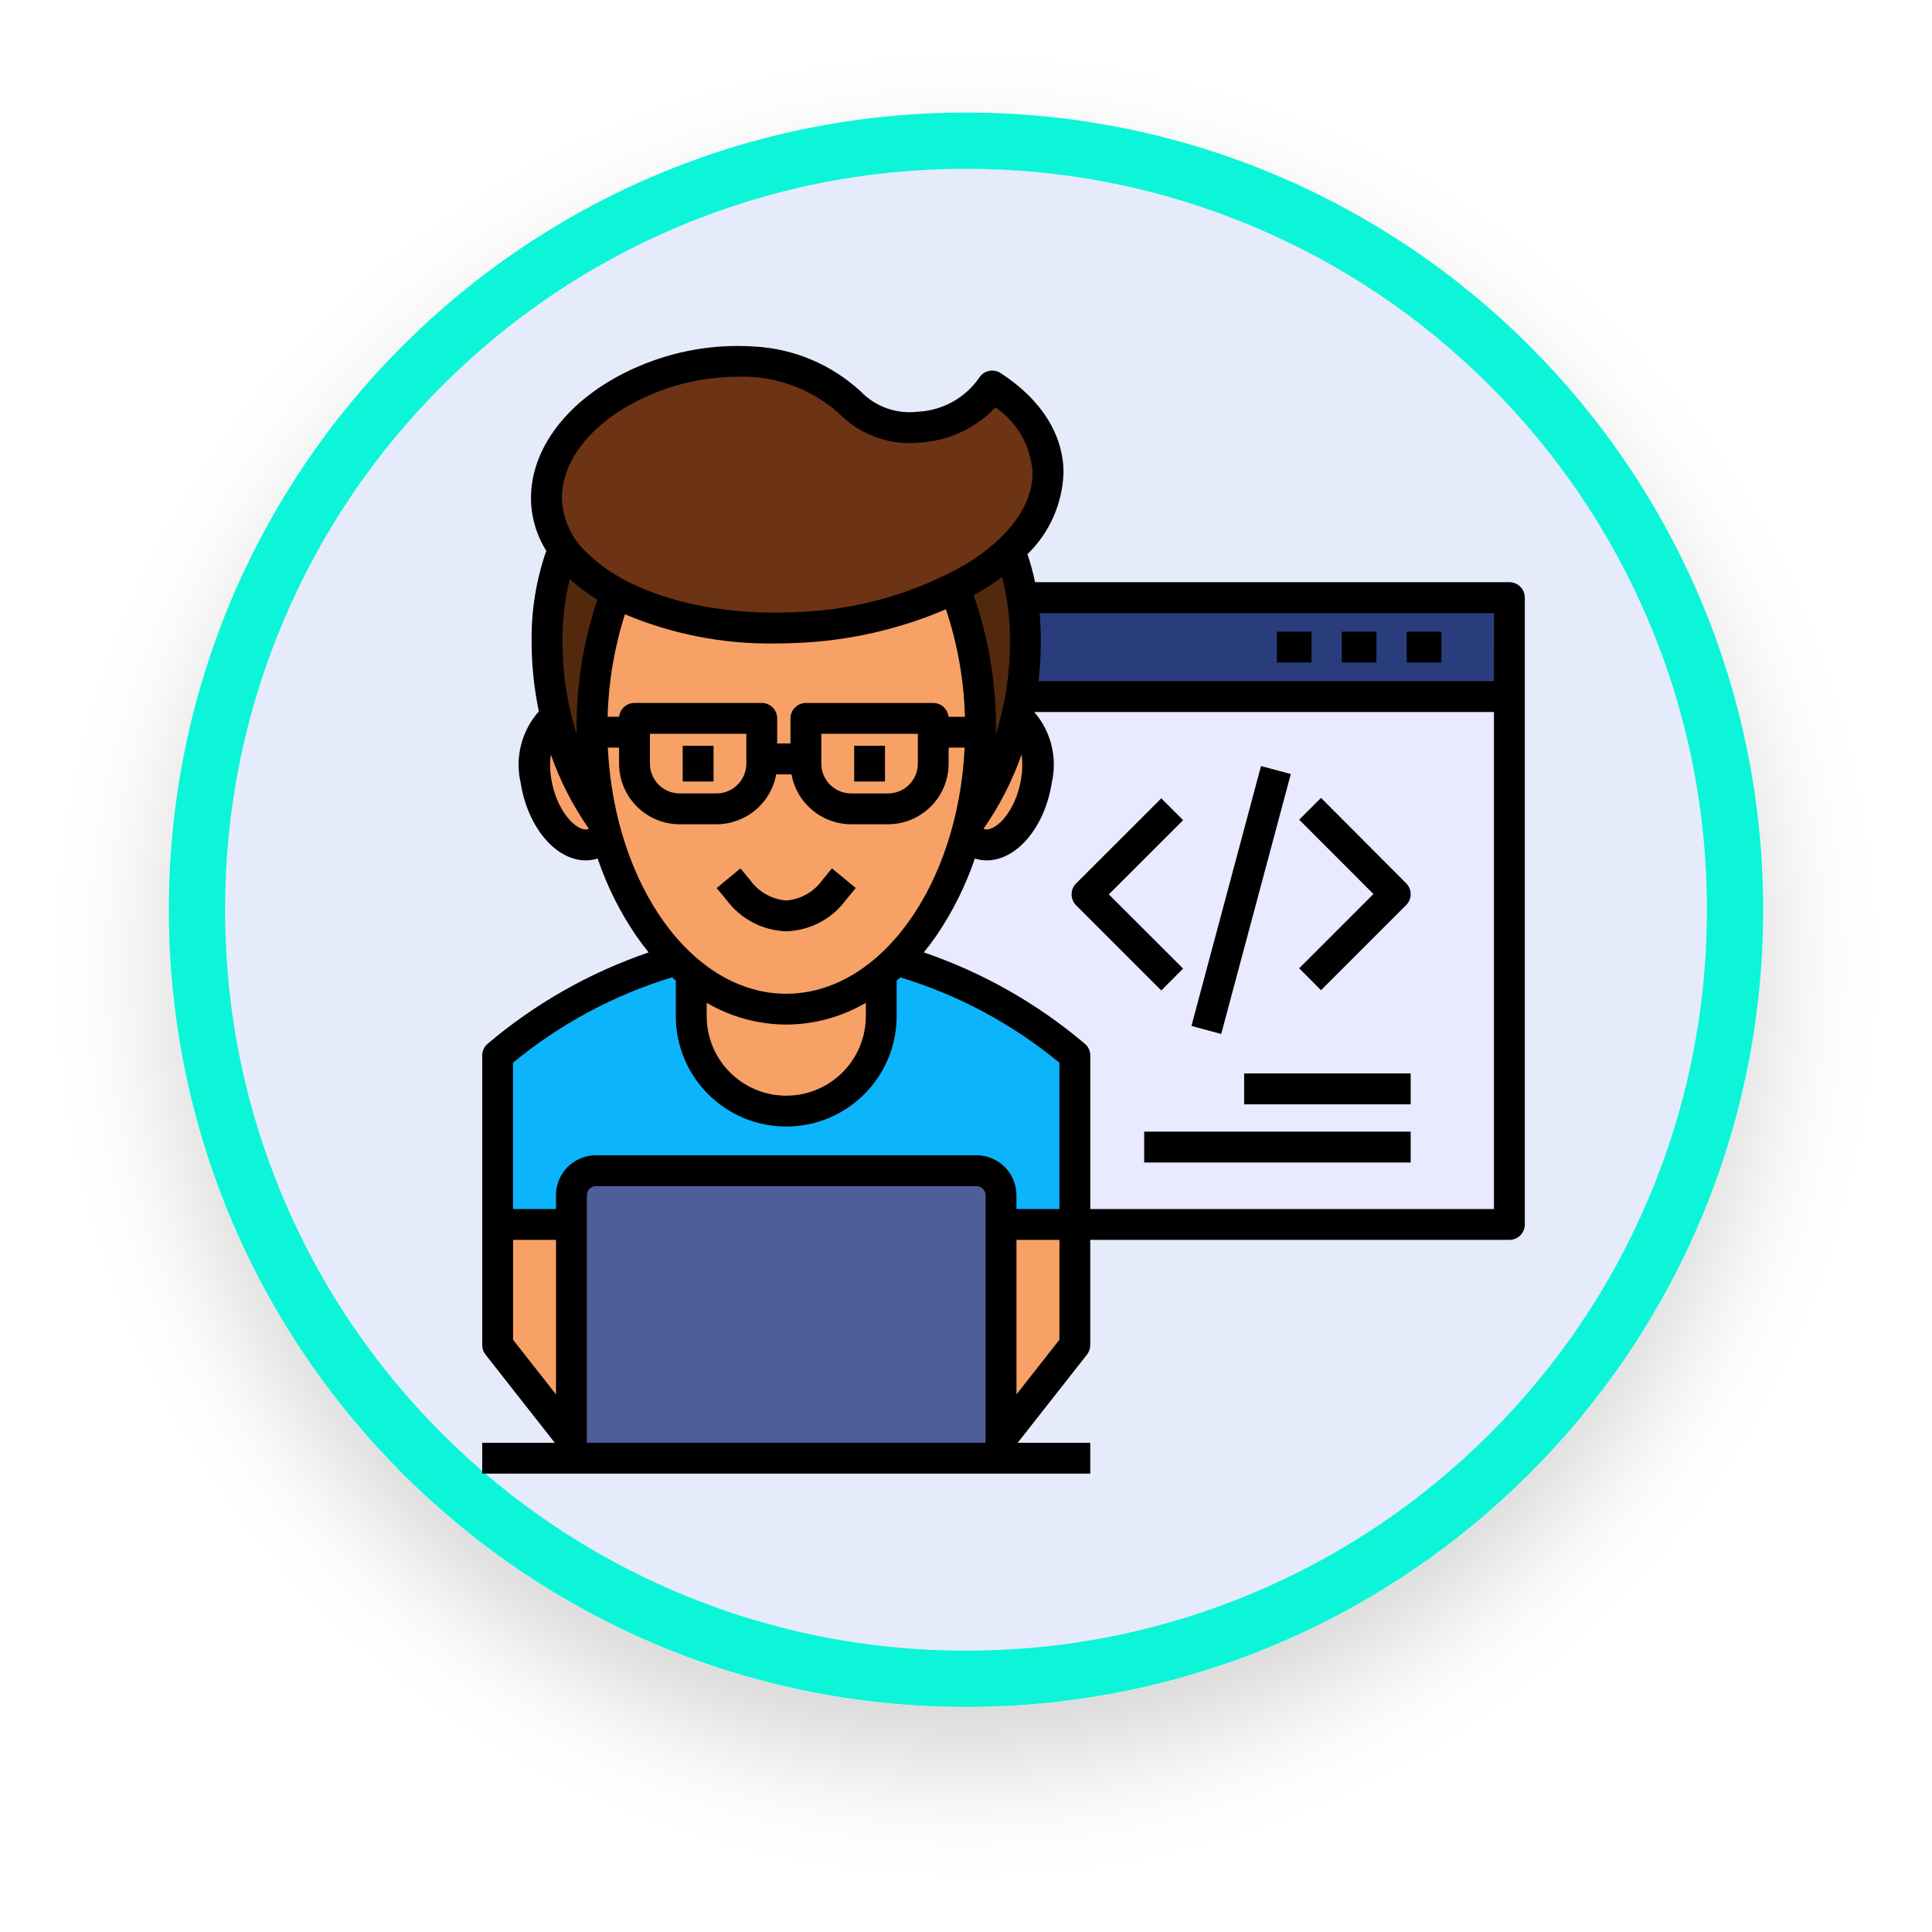
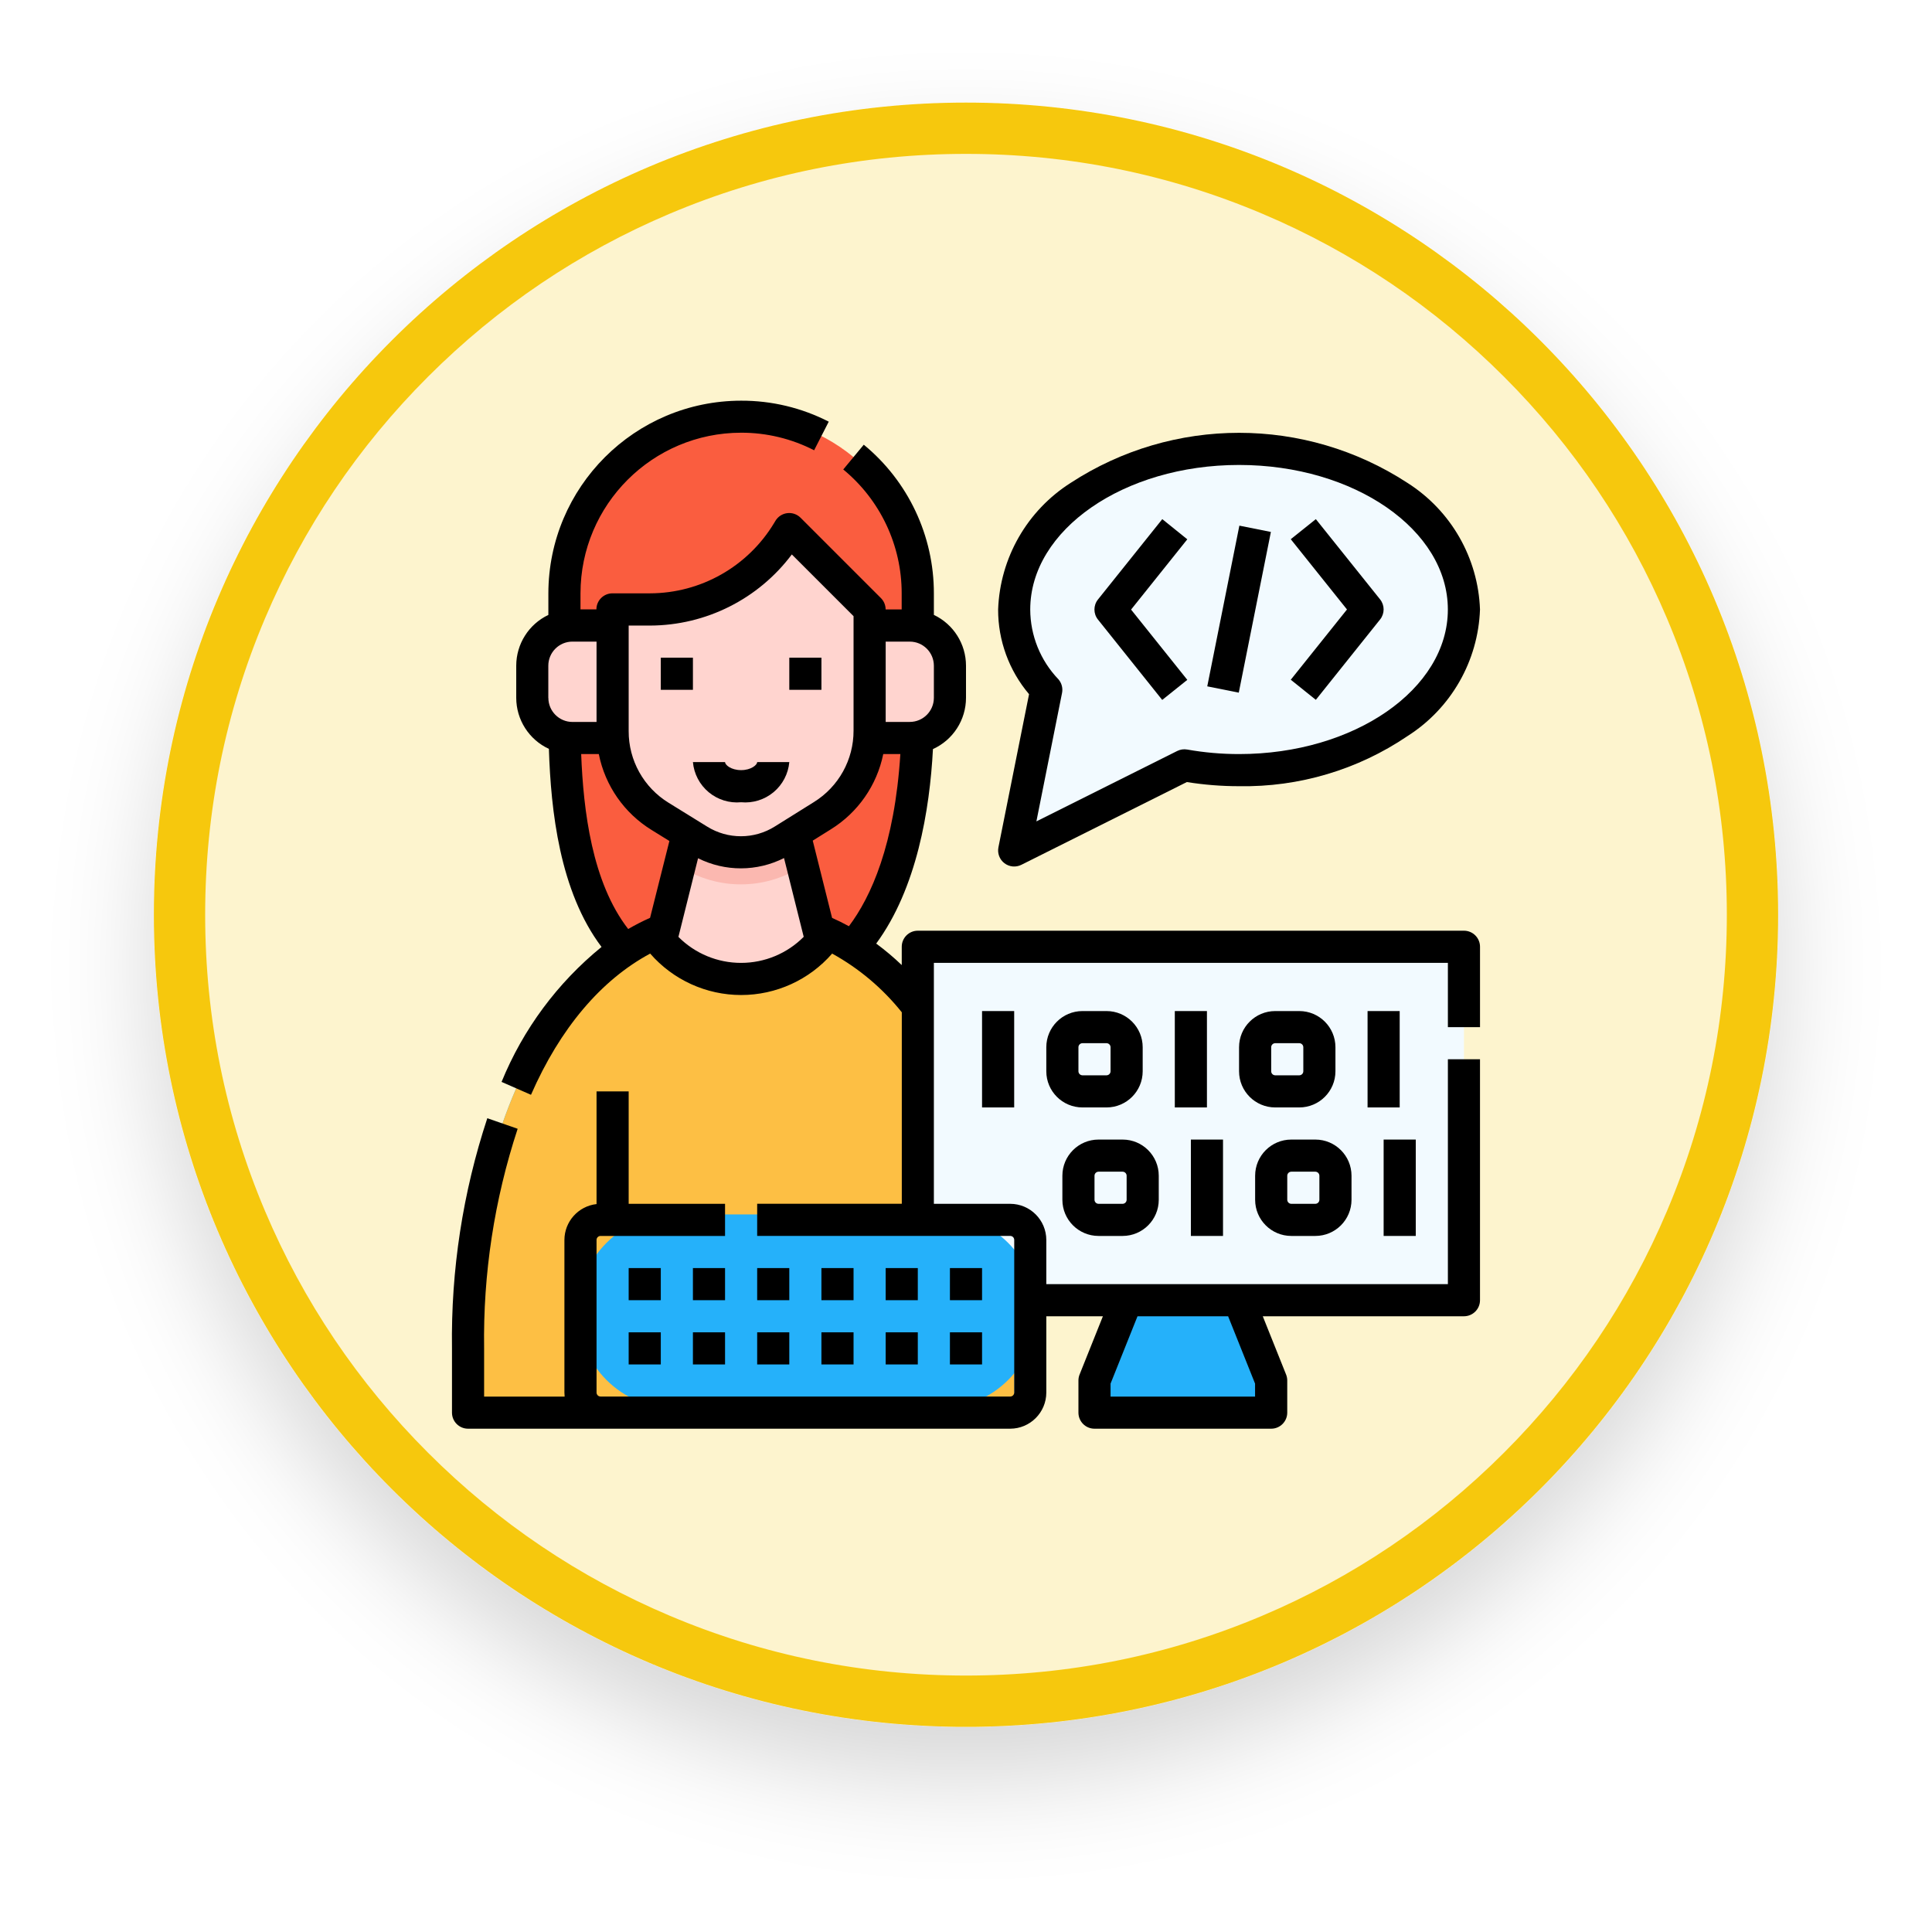
- <svg xmlns="http://www.w3.org/2000/svg" width="103" height="103" viewBox="0 0 103 103">
+ <svg xmlns="http://www.w3.org/2000/svg" width="113" height="113" viewBox="0 0 113 113">
  <defs>
-     <filter id="Path_978624" x="0" y="0" width="103" height="103" filterUnits="userSpaceOnUse">
+     <filter id="Path_982547" x="0" y="0" width="113" height="113" filterUnits="userSpaceOnUse">
      <feOffset dy="3" input="SourceAlpha" />
      <feGaussianBlur stdDeviation="3" result="blur" />
      <feFlood flood-opacity="0.161" />
      <feComposite operator="in" in2="blur" />
      <feComposite in="SourceGraphic" />
    </filter>
  </defs>
-   <g id="Group_1181708" data-name="Group 1181708" transform="translate(-185 -13704)">
-     <g id="Group_1181500" data-name="Group 1181500" transform="translate(14 10838)">
-       <g id="Group_1176881" data-name="Group 1176881">
-         <g id="Group_1175148" data-name="Group 1175148" transform="translate(0 1580)">
-           <g id="Group_1173798" data-name="Group 1173798" transform="translate(-3 -3520)">
-             <g id="Group_1171925" data-name="Group 1171925" transform="translate(-22 -2246)">
-               <g id="Group_1164524" data-name="Group 1164524" transform="translate(205 7058)">
-                 <g id="Group_1144123" data-name="Group 1144123">
-                   <g transform="matrix(1, 0, 0, 1, -9, -6)" filter="url(#Path_978624)">
-                     <g id="Path_978624-2" data-name="Path 978624" transform="translate(9 6)" fill="#e5ebfb">
-                       <path d="M 42.5 83.5 C 36.964 83.5 31.595 82.416 26.541 80.279 C 21.659 78.214 17.274 75.257 13.509 71.491 C 9.743 67.726 6.786 63.341 4.721 58.459 C 2.584 53.405 1.5 48.036 1.5 42.5 C 1.5 36.964 2.584 31.595 4.721 26.541 C 6.786 21.659 9.743 17.274 13.509 13.509 C 17.274 9.743 21.659 6.786 26.541 4.721 C 31.595 2.584 36.964 1.5 42.5 1.5 C 48.036 1.5 53.405 2.584 58.459 4.721 C 63.341 6.786 67.726 9.743 71.491 13.509 C 75.257 17.274 78.214 21.659 80.279 26.541 C 82.416 31.595 83.5 36.964 83.5 42.5 C 83.5 48.036 82.416 53.405 80.279 58.459 C 78.214 63.341 75.257 67.726 71.491 71.491 C 67.726 75.257 63.341 78.214 58.459 80.279 C 53.405 82.416 48.036 83.5 42.5 83.5 Z" stroke="none" />
-                       <path d="M 42.5 3 C 37.166 3 31.994 4.044 27.126 6.103 C 22.422 8.092 18.198 10.941 14.569 14.569 C 10.941 18.198 8.092 22.422 6.103 27.126 C 4.044 31.994 3 37.166 3 42.5 C 3 47.834 4.044 53.006 6.103 57.874 C 8.092 62.578 10.941 66.802 14.569 70.431 C 18.198 74.059 22.422 76.908 27.126 78.897 C 31.994 80.956 37.166 82 42.5 82 C 47.834 82 53.006 80.956 57.874 78.897 C 62.578 76.908 66.802 74.059 70.431 70.431 C 74.059 66.802 76.908 62.578 78.897 57.874 C 80.956 53.006 82 47.834 82 42.5 C 82 37.166 80.956 31.994 78.897 27.126 C 76.908 22.422 74.059 18.198 70.431 14.569 C 66.802 10.941 62.578 8.092 57.874 6.103 C 53.006 4.044 47.834 3 42.5 3 M 42.5 0 C 65.972 0 85 19.028 85 42.5 C 85 65.972 65.972 85 42.5 85 C 19.028 85 0 65.972 0 42.5 C 0 19.028 19.028 0 42.5 0 Z" stroke="none" fill="#11f5d8" />
+   <g id="Group_1210318" data-name="Group 1210318" transform="translate(-1131.5 -9492.849)">
+     <g id="Group_1210236" data-name="Group 1210236">
+       <g id="Group_1209803" data-name="Group 1209803" transform="translate(318.5 5659.869)">
+         <g id="Group_1209739" data-name="Group 1209739" transform="translate(822 3838.98)">
+           <g id="Group_1209277" data-name="Group 1209277" transform="translate(0 0)">
+             <g id="Group_1208028" data-name="Group 1208028">
+               <g id="Group_1177675" data-name="Group 1177675">
+                 <g id="Group_1176928" data-name="Group 1176928">
+                   <g id="Group_1172322" data-name="Group 1172322">
+                     <g id="Group_1164700" data-name="Group 1164700">
+                       <g id="Group_1160931" data-name="Group 1160931">
+                         <g id="Group_1160749" data-name="Group 1160749">
+                           <g id="Group_1158891" data-name="Group 1158891">
+                             <g id="Group_1157406" data-name="Group 1157406">
+                               <g id="Group_1155793" data-name="Group 1155793">
+                                 <g id="Group_1154704" data-name="Group 1154704">
+                                   <g id="Group_1150790" data-name="Group 1150790">
+                                     <g id="Group_1154214" data-name="Group 1154214">
+                                       <g id="Group_1152583" data-name="Group 1152583">
+                                         <g id="Group_1146973" data-name="Group 1146973">
+                                           <g id="Group_1146954" data-name="Group 1146954">
+                                             <g transform="matrix(1, 0, 0, 1, -9, -6)" filter="url(#Path_982547)">
+                                               <g id="Path_982547-2" data-name="Path 982547" transform="translate(9 6)" fill="#fdf4ce">
+                                                 <path d="M 47.5 93.5 C 41.289 93.5 35.265 92.284 29.595 89.886 C 24.118 87.569 19.198 84.252 14.973 80.027 C 10.748 75.802 7.431 70.882 5.114 65.405 C 2.716 59.735 1.5 53.711 1.5 47.5 C 1.5 41.289 2.716 35.265 5.114 29.595 C 7.431 24.118 10.748 19.198 14.973 14.973 C 19.198 10.748 24.118 7.431 29.595 5.114 C 35.265 2.716 41.289 1.5 47.5 1.5 C 53.711 1.5 59.735 2.716 65.405 5.114 C 70.882 7.431 75.802 10.748 80.027 14.973 C 84.252 19.198 87.569 24.118 89.886 29.595 C 92.284 35.265 93.5 41.289 93.5 47.5 C 93.5 53.711 92.284 59.735 89.886 65.405 C 87.569 70.882 84.252 75.802 80.027 80.027 C 75.802 84.252 70.882 87.569 65.405 89.886 C 59.735 92.284 53.711 93.5 47.5 93.5 Z" stroke="none" />
+                                                 <path d="M 47.5 3 C 41.491 3 35.664 4.176 30.18 6.496 C 24.881 8.737 20.122 11.946 16.034 16.034 C 11.946 20.121 8.737 24.881 6.496 30.179 C 4.176 35.664 3 41.491 3 47.5 C 3 53.509 4.176 59.336 6.496 64.82 C 8.737 70.119 11.946 74.878 16.034 78.966 C 20.122 83.054 24.881 86.263 30.18 88.504 C 35.664 90.824 41.491 92 47.5 92 C 53.509 92 59.336 90.824 64.821 88.504 C 70.119 86.263 74.878 83.054 78.966 78.966 C 83.054 74.878 86.263 70.119 88.504 64.82 C 90.824 59.336 92 53.509 92 47.5 C 92 41.491 90.824 35.664 88.504 30.179 C 86.263 24.881 83.054 20.121 78.966 16.034 C 74.878 11.946 70.119 8.737 64.821 6.496 C 59.336 4.176 53.509 3 47.5 3 M 47.5 0 C 73.734 0 95 21.266 95 47.5 C 95 73.733 73.734 95 47.5 95 C 21.266 95 7.62939453125e-06 73.733 7.62939453125e-06 47.5 C 7.62939453125e-06 21.266 21.266 0 47.5 0 Z" stroke="none" fill="#f6c810" />
+                                               </g>
+                                             </g>
+                                           </g>
+                                         </g>
+                                       </g>
+                                     </g>
+                                   </g>
+                                 </g>
+                               </g>
+                             </g>
+                           </g>
+                         </g>
+                       </g>
                    </g>
                  </g>
                </g>
              </g>
            </g>
          </g>
        </g>
-         <g id="programmer_10061736" transform="translate(177.381 2884.438)">
-           <path id="Path_1043720" data-name="Path 1043720" d="M31.332,409.537V403.9h2.76v9.152Z" transform="translate(-10.595 -356.467)" fill="#f7a166" />
-           <path id="Path_1043721" data-name="Path 1043721" d="M259.868,403.9h2.76v5.641l-2.76,3.512Z" transform="translate(-212.295 -356.467)" fill="#f7a166" />
-           <path id="Path_1043722" data-name="Path 1043722" d="M64.838,393.64V380.207a.727.727,0,0,1,.717-.717H85.848a.718.718,0,0,1,.717.717V393.64H64.838Z" transform="translate(-40.167 -334.926)" fill="#4f5d99" />
-           <g id="Group_1181674" data-name="Group 1181674" transform="translate(22.714 13.726)">
-             <path id="Path_1043723" data-name="Path 1043723" d="M84.034,194c-2.5,0-4.879-1.389-6.7-3.912a17.731,17.731,0,0,1-3.046-9.433l-.012-.246h1.079v1.09a3,3,0,0,0,3,3h1.961a3,3,0,0,0,2.952-2.466l.035-.193h1.206l.035.193a3,3,0,0,0,2.953,2.466h1.961a3,3,0,0,0,3-3V180.4h1.335l-.012.246a17.729,17.729,0,0,1-3.047,9.433C88.914,192.607,86.535,194,84.034,194Zm-3-5.386a3.633,3.633,0,0,0,6.006,0l.373-.454-.907-.747-.373.454a2.474,2.474,0,0,1-4.193,0l-.374-.453-.905.749Z" transform="translate(-71.213 -172.946)" fill="#f7a166" />
-             <path id="Path_1043724" data-name="Path 1043724" d="M95.292,177.789a1.825,1.825,0,0,1-1.823-1.823V174.14h5.609v1.826a1.826,1.826,0,0,1-1.826,1.823Zm1.569-1.105v-1.438H95.686v1.438Z" transform="translate(-88.15 -167.417)" fill="#f7a166" />
-             <path id="Path_1043725" data-name="Path 1043725" d="M123.713,300.394a4.482,4.482,0,0,1-4.476-4.479V294.8l.352.2a8.092,8.092,0,0,0,8.251,0l.352-.2v1.116A4.484,4.484,0,0,1,123.713,300.394Z" transform="translate(-110.892 -273.907)" fill="#f7a166" />
-             <path id="Path_1043726" data-name="Path 1043726" d="M83.241,124.6v-1.576a.588.588,0,0,0-.587-.587H75.87a.586.586,0,0,0-.584.525l-.022.21h-1.07l.007-.242a19.816,19.816,0,0,1,.936-5.53l.081-.249.239.107a19.809,19.809,0,0,0,7.911,1.536c.4,0,.808-.01,1.211-.031a22.232,22.232,0,0,0,7.8-1.772l.234-.1.083.242a19.721,19.721,0,0,1,1.026,5.8l.007.242H92.4l-.022-.21a.585.585,0,0,0-.584-.525H85.007a.588.588,0,0,0-.587.587V124.6H83.241Z" transform="translate(-71.138 -116.885)" fill="#f7a166" />
-             <path id="Path_1043727" data-name="Path 1043727" d="M173.108,177.789a1.826,1.826,0,0,1-1.826-1.823V174.14h5.613v1.826a1.826,1.826,0,0,1-1.826,1.823Zm1.569-1.105v-1.438H173.5v1.438Z" transform="translate(-156.825 -167.417)" fill="#f7a166" />
-             <path id="Path_1043728" data-name="Path 1043728" d="M50.31,189.163c-.766,0-1.809-1.2-2.079-2.934a4.514,4.514,0,0,1-.019-1.333l.454-.045a16.206,16.206,0,0,0,1.987,3.884l.024.035.07.272-.194.076A.651.651,0,0,1,50.31,189.163Z" transform="translate(-48.171 -176.87)" fill="#f7a166" />
+       </g>
+       <g id="coder_4941482" transform="translate(1157.936 9516.284)">
+         <path id="Path_1049901" data-name="Path 1049901" d="M76.669,18.334a10.334,10.334,0,1,0-20.669,0v7.046c0,7,.939,16.441,10.334,16.441,8.455,0,10.334-9.436,10.334-16.441Z" transform="translate(-49.424 -7.061)" fill="#fa5d3f" />
+         <path id="Path_1049902" data-name="Path 1049902" d="M23.971,256C14.576,256,8,266.319,8,281.366v3.758H39.943v-3.758C39.943,266.319,33.366,256,23.971,256Z" transform="translate(-7.061 -225.937)" fill="#25b1fa" />
+         <path id="Path_1049903" data-name="Path 1049903" d="M23.971,256C14.576,256,8,266.319,8,281.366v3.758H39.943v-3.758C39.943,266.319,33.366,256,23.971,256Z" transform="translate(-7.061 -225.937)" fill="#fdbf44" />
+         <g id="Group_1210234" data-name="Group 1210234" transform="translate(4.697 7.516)">
+           <g id="Group_1210233" data-name="Group 1210233" transform="translate(0 5.637)">
+             <path id="Path_1049904" data-name="Path 1049904" d="M208,112h2.349a2.349,2.349,0,0,1,2.349,2.349v1.879a2.349,2.349,0,0,1-2.349,2.349H208Z" transform="translate(-188.271 -112)" fill="#ffd4cf" />
+             <path id="Path_1049905" data-name="Path 1049905" d="M0,0H2.349A2.349,2.349,0,0,1,4.7,2.349V4.228A2.349,2.349,0,0,1,2.349,6.576H0Z" transform="translate(4.697 6.576) rotate(180)" fill="#ffd4cf" />
+             <path id="Path_1049906" data-name="Path 1049906" d="M104,212.781a6.115,6.115,0,0,0,9.395,0l-1.879-7.516h-5.637Z" transform="translate(-96.484 -194.312)" fill="#ffd4cf" />
          </g>
-           <path id="Path_1043729" data-name="Path 1043729" d="M65.08,25.082c-4.224,0-7.977-1.169-10.037-3.127A4.4,4.4,0,0,1,53.5,18.741c0-2.252,1.873-4.449,4.888-5.734a12.244,12.244,0,0,1,4.691-.97,7.912,7.912,0,0,1,5.588,2.019l.007.006.006.007a4.914,4.914,0,0,0,3.682,1.492c.145,0,.292-.005.437-.016a5.782,5.782,0,0,0,3.873-1.8l.147-.162.172.135a4.72,4.72,0,0,1,2.074,3.67c0,1.812-1.291,3.607-3.637,5.054a19.651,19.651,0,0,1-9.175,2.608c-.39.02-.785.03-1.173.03Z" transform="translate(-30.159 -10.623)" fill="#6c3315" />
-           <path id="Path_1043730" data-name="Path 1043730" d="M58.169,297.31v-.974a1.894,1.894,0,0,0-1.892-1.892H35.984a1.894,1.894,0,0,0-1.892,1.892v.974h-2.76v-8.147l.087-.07a24.8,24.8,0,0,1,8.56-4.6l.127-.038.1.09c.065.059.13.117.195.174l.08.07v2a5.652,5.652,0,1,0,11.3,0v-2l.08-.07c.064-.056.129-.113.192-.172l.1-.09.128.038a24.79,24.79,0,0,1,8.559,4.594l.087.071v8.147h-2.76Z" transform="translate(-10.595 -251.055)" fill="#0cb4fb" />
-           <path id="Path_1043731" data-name="Path 1043731" d="M54.547,110.93a16.661,16.661,0,0,1-.765-5.01,13.678,13.678,0,0,1,.4-3.4l.1-.381.289.267A9.388,9.388,0,0,0,56,103.484l.159.1-.06.177A21.291,21.291,0,0,0,55,110.55c0,.061,0,.122,0,.184l0,.122Z" transform="translate(-30.409 -90.149)" fill="#53290e" />
-           <path id="Path_1043732" data-name="Path 1043732" d="M245.053,189.173a.671.671,0,0,1-.238-.044l-.2-.074.067-.265.027-.045a16.2,16.2,0,0,0,1.986-3.883l.454.044a4.451,4.451,0,0,1-.021,1.331C246.862,187.968,245.82,189.173,245.053,189.173Z" transform="translate(-198.836 -163.155)" fill="#f7a166" />
-           <path id="Path_1043733" data-name="Path 1043733" d="M225.472,191.164V182.74a.586.586,0,0,0-.212-.452,26.345,26.345,0,0,0-8.5-4.82l-.322-.108.215-.264c.229-.281.449-.574.655-.872a16.67,16.67,0,0,0,2.025-4.061l.075-.216.218.069a1.845,1.845,0,0,0,.556.086c1.5,0,2.889-1.689,3.24-3.929a4.113,4.113,0,0,0-.861-3.578l-.43-.406h25.335v26.973H225.472Zm17.083-2.953v-1.175H228.818v1.175Zm0-3.1v-1.175h-8.408v1.175Zm-10.032-3.8,3.59-13.4-1.135-.3-3.59,13.4Zm-7.4-7.566a.591.591,0,0,0-.172.415.584.584,0,0,0,.172.416l4.377,4.373.83-.831-3.961-3.958,3.961-3.958-.83-.831Zm12.891,5.187,4.373-4.373a.588.588,0,0,0,0-.83l-4.373-4.377-.831.83,3.958,3.961L237.18,178.1Z" transform="translate(-173.965 -144.91)" fill="#e9e9ff" />
-           <path id="Path_1043734" data-name="Path 1043734" d="M241.253,110.292c0-.041,0-.082,0-.124,0-.061,0-.121,0-.182a21.2,21.2,0,0,0-1.173-7.02l-.066-.186.171-.1c.169-.1.323-.187.472-.278.354-.218.7-.451,1.014-.691l.277-.209.091.335a13.528,13.528,0,0,1,.433,3.516,16.657,16.657,0,0,1-.765,5.01Z" transform="translate(-194.777 -89.585)" fill="#53290e" />
-           <path id="Path_1043735" data-name="Path 1043735" d="M269.669,123.436l.03-.262a18.118,18.118,0,0,0,.12-2.074c0-.507-.022-1.012-.066-1.5l-.023-.256h24.716v4.091H269.669Zm21.5-1.458V120.8H289.8v1.175Zm-3.462,0V120.8h-1.378v1.175Zm-3.462,0V120.8h-1.378v1.175Z" transform="translate(-220.945 -105.33)" fill="#293d7c" />
-           <path id="Path_1043736" data-name="Path 1043736" d="M40.8,23.227H39.157V21.32H40.8Zm21.635-.4-1.588-.426L57.137,36.258l1.588.426ZM31.66,21.32H30.016v1.907H31.66Zm3.875,9.893a4.119,4.119,0,0,0,3.185-1.674l.522-.635-1.27-1.045-.523.635a2.6,2.6,0,0,1-1.915,1.075,2.614,2.614,0,0,1-1.916-1.077l-.524-.634-1.267,1.048.524.634A4.13,4.13,0,0,0,35.535,31.213ZM74.911,13.427V46.841a.822.822,0,0,1-.822.822H51.743v5.609a.822.822,0,0,1-.176.508l-3.692,4.7h3.868v1.644H19.327V58.479h3.868l-3.692-4.7a.822.822,0,0,1-.176-.508V37.831a.823.823,0,0,1,.3-.632A26.568,26.568,0,0,1,28.2,32.337q-.344-.422-.666-.887a16.922,16.922,0,0,1-2.054-4.119,2.084,2.084,0,0,1-.63.1c-1.611,0-3.1-1.774-3.472-4.127a4.278,4.278,0,0,1,.968-3.814,18.237,18.237,0,0,1-.385-3.716,14.1,14.1,0,0,1,.782-4.846,5.344,5.344,0,0,1-.816-2.807c0-2.826,2.2-5.52,5.745-7.031A13.354,13.354,0,0,1,33.809.034a9.085,9.085,0,0,1,5.7,2.4c.016.016.032.032.047.049a3.621,3.621,0,0,0,2.987,1.029,4.221,4.221,0,0,0,3.272-1.8.822.822,0,0,1,1.148-.261c2.163,1.4,3.354,3.287,3.354,5.307a6.348,6.348,0,0,1-1.922,4.35A12.174,12.174,0,0,1,48.8,12.6H74.089a.822.822,0,0,1,.822.822Zm-49.9,12.327L25,25.725a16.459,16.459,0,0,1-2.016-3.94,4.307,4.307,0,0,0,.018,1.263c.265,1.694,1.254,2.735,1.847,2.735A.413.413,0,0,0,25.011,25.755Zm.452-12.22A9.584,9.584,0,0,1,24,12.434a13.4,13.4,0,0,0-.393,3.337,16.484,16.484,0,0,0,.754,4.939c0-.1-.005-.205-.005-.309a21.406,21.406,0,0,1,1.107-6.867Zm10.619.66a19.415,19.415,0,0,0,9.063-2.574c2.273-1.4,3.525-3.126,3.525-4.854a4.534,4.534,0,0,0-1.983-3.485,6.039,6.039,0,0,1-4.03,1.875A5.27,5.27,0,0,1,38.345,3.6a7.726,7.726,0,0,0-5.426-1.955,11.955,11.955,0,0,0-4.6.952c-2.927,1.247-4.745,3.362-4.745,5.518a4.172,4.172,0,0,0,1.471,3.043C27.26,13.266,31.489,14.428,36.082,14.194ZM46.716,20.4c0,.1,0,.206-.005.309a16.484,16.484,0,0,0,.754-4.939,13.266,13.266,0,0,0-.424-3.454q-.483.364-1.032.7-.235.145-.479.283a21.369,21.369,0,0,1,1.186,7.1Zm-.655,5.354a.432.432,0,0,0,.155.028c.593,0,1.582-1.041,1.847-2.737a4.217,4.217,0,0,0,.021-1.26,16.456,16.456,0,0,1-2.016,3.939Zm-20.05-5.98h.617a.822.822,0,0,1,.818-.736H34.23a.822.822,0,0,1,.822.822V21.2h.709V19.862a.822.822,0,0,1,.822-.822h6.787a.822.822,0,0,1,.818.736h.873a19.625,19.625,0,0,0-1.013-5.731,22.474,22.474,0,0,1-7.883,1.792q-.615.031-1.223.031a19.905,19.905,0,0,1-8.007-1.557A19.689,19.689,0,0,0,26.012,19.775Zm11.394.909v1.591A1.591,1.591,0,0,0,39,23.863h1.961a1.591,1.591,0,0,0,1.591-1.588V20.684Zm-9.137,0v1.591a1.59,1.59,0,0,0,1.588,1.588h1.961a1.591,1.591,0,0,0,1.591-1.588V20.684Zm7.267,13.858c5.028,0,9.159-5.8,9.512-13.122h-.854v.855a3.238,3.238,0,0,1-3.236,3.232H39a3.239,3.239,0,0,1-3.184-2.66H35a3.239,3.239,0,0,1-3.184,2.66H29.856a3.236,3.236,0,0,1-3.232-3.232V21.42h-.6C26.379,28.743,30.509,34.542,35.535,34.542Zm0,1.644a8.449,8.449,0,0,1-4.241-1.161v.709a4.242,4.242,0,1,0,8.485,0v-.71a8.456,8.456,0,0,1-4.244,1.162ZM23.262,47.664h-2.29v5.325l2.29,2.914Zm22.9-2.383a.483.483,0,0,0-.483-.483H25.389a.489.489,0,0,0-.483.483v13.2H46.164V45.28ZM50.1,47.664h-2.29V55.9l2.29-2.914Zm0-9.444a24.534,24.534,0,0,0-8.478-4.552c-.065.06-.131.118-.2.175v1.89a5.887,5.887,0,1,1-11.774,0v-1.89q-.1-.087-.2-.177a24.542,24.542,0,0,0-8.479,4.553v7.8h2.29V45.28a2.13,2.13,0,0,1,2.127-2.127H45.681a2.13,2.13,0,0,1,2.127,2.127v.739H50.1Zm23.168-18.7H48.758a4.3,4.3,0,0,1,.931,3.785c-.368,2.353-1.861,4.127-3.472,4.127a2.076,2.076,0,0,1-.627-.1,16.921,16.921,0,0,1-2.054,4.118q-.322.465-.666.887A26.55,26.55,0,0,1,51.446,37.2a.822.822,0,0,1,.3.632v8.189H73.266v-26.5Zm0-5.266H49.042q.067.739.067,1.521a18.286,18.286,0,0,1-.122,2.1H73.266ZM55.531,34.366,56.694,33.2l-3.961-3.957,3.961-3.957-1.162-1.163-4.543,4.539a.822.822,0,0,0,0,1.163ZM63.54,15.238H61.692v1.644H63.54Zm3.462,0H65.154v1.644H67Zm3.462,0H68.616v1.644h1.848Zm-10.516,25.2h8.878V38.789H59.948Zm-5.329,3.1H68.826V41.892H54.619Zm9.427-9.186,4.539-4.539a.822.822,0,0,0,0-1.163L64.046,24.1l-1.163,1.162,3.958,3.962-3.958,3.958Z" transform="translate(0 0)" />
+           <path id="Path_1049907" data-name="Path 1049907" d="M120.548,208.373l-.777-3.108h-5.637l-.781,3.123.127.078a6.576,6.576,0,0,0,6.946-.017Z" transform="translate(-104.739 -188.675)" fill="#fbb8b0" />
+           <path id="Path_1049908" data-name="Path 1049908" d="M95.032,68.7l-4.7-4.7-.082.136A9.4,9.4,0,0,1,82.2,68.7H80v7.11A5.872,5.872,0,0,0,82.783,80.8l2.249,1.392a4.7,4.7,0,0,0,4.961-.012l2.279-1.425a5.872,5.872,0,0,0,2.76-4.979Z" transform="translate(-75.303 -64)" fill="#ffd4cf" />
        </g>
+         <g id="Group_1210235" data-name="Group 1210235" transform="translate(27.245 31.942)">
+           <path id="Path_1049909" data-name="Path 1049909" d="M232,272h31.943v20.669H232Z" transform="translate(-232 -272)" fill="#f2faff" />
+           <path id="Path_1049910" data-name="Path 1049910" d="M330.334,454.576H320V452.7l1.879-4.7h6.576l1.879,4.7Z" transform="translate(-309.666 -427.331)" fill="#25b1fa" />
+         </g>
+         <path id="Path_1049911" data-name="Path 1049911" d="M293.153,24C285.889,24,280,28.206,280,33.395a6.831,6.831,0,0,0,1.879,4.7L280,47.487l9.954-4.977a18.218,18.218,0,0,0,3.2.28c7.264,0,13.153-4.206,13.153-9.395S300.417,24,293.153,24Z" transform="translate(-247.118 -21.182)" fill="#f2faff" />
+         <rect id="Rectangle_419609" data-name="Rectangle 419609" width="26.813" height="11.344" rx="5.672" transform="translate(7.376 47.596)" fill="#25b1fa" />
+         <path id="Path_1049912" data-name="Path 1049912" d="M122.818,182.349A2.588,2.588,0,0,0,125.637,180h-1.879c0,.166-.357.47-.939.47s-.939-.3-.939-.47H120A2.588,2.588,0,0,0,122.818,182.349Z" transform="translate(-105.908 -158.862)" />
+         <path id="Path_1049913" data-name="Path 1049913" d="M168,128h1.879v1.879H168Z" transform="translate(-148.271 -112.968)" />
+         <path id="Path_1049914" data-name="Path 1049914" d="M104,128h1.879v1.879H104Z" transform="translate(-91.787 -112.968)" />
+         <path id="Path_1049915" data-name="Path 1049915" d="M59.188,31H27.245a.939.939,0,0,0-.939.939V33.01a15.424,15.424,0,0,0-1.494-1.257c2.371-3.229,3.13-7.8,3.319-11.376a3.293,3.293,0,0,0,1.933-3V15.5a3.292,3.292,0,0,0-1.879-2.971V11.274a11.245,11.245,0,0,0-4.1-8.7l-1.2,1.449a9.371,9.371,0,0,1,3.417,7.248v.939h-.939a.94.94,0,0,0-.275-.664l-4.7-4.7a.939.939,0,0,0-1.47.181l-.082.136a8.5,8.5,0,0,1-7.25,4.105h-2.2a.939.939,0,0,0-.939.939H7.516v-.939a9.406,9.406,0,0,1,9.395-9.395A9.292,9.292,0,0,1,21.181,2.9l.855-1.673A11.154,11.154,0,0,0,16.911,0,11.287,11.287,0,0,0,5.637,11.274V12.53A3.292,3.292,0,0,0,3.758,15.5V17.38a3.293,3.293,0,0,0,1.91,2.985c.115,3.6.625,8.334,3.079,11.585A19.845,19.845,0,0,0,2.9,39.844l1.721.754c1.7-3.886,4.1-6.718,6.971-8.26a7.054,7.054,0,0,0,10.643,0,13.655,13.655,0,0,1,4.074,3.434v11.2H17.85v1.879h14.8a.235.235,0,0,1,.235.235v8.925a.235.235,0,0,1-.235.235H8.69a.235.235,0,0,1-.235-.235V49.088a.235.235,0,0,1,.235-.235h7.281V46.974H10.334V40.4H8.455v6.589a2.117,2.117,0,0,0-1.879,2.1v8.925a2.125,2.125,0,0,0,.013.235H1.879V55.43A39.207,39.207,0,0,1,3.841,42.585l-1.775-.617A41.066,41.066,0,0,0,0,55.43v3.758a.939.939,0,0,0,.939.939H32.647a2.116,2.116,0,0,0,2.114-2.114V53.551h3.31L36.707,56.96a.939.939,0,0,0-.067.349v1.879a.939.939,0,0,0,.939.939H47.914a.939.939,0,0,0,.939-.939V57.309a.94.94,0,0,0-.067-.349l-1.364-3.409H59.188a.939.939,0,0,0,.939-.939V38.519H58.249V51.672H34.761V49.088a2.116,2.116,0,0,0-2.114-2.114H28.185V32.882H58.249V36.64h1.879v-4.7A.939.939,0,0,0,59.188,31ZM25.366,14.092h1.409A1.411,1.411,0,0,1,28.185,15.5V17.38a1.411,1.411,0,0,1-1.409,1.409H25.366Zm-15.032-.939h1.257a10.4,10.4,0,0,0,8.286-4.16l3.61,3.61v6.691a4.9,4.9,0,0,1-2.318,4.182L18.89,24.9a3.734,3.734,0,0,1-3.969.009l-2.25-1.391a4.9,4.9,0,0,1-2.337-4.195Zm-4.7,4.228V15.5a1.411,1.411,0,0,1,1.409-1.409H8.455v4.7H7.046A1.411,1.411,0,0,1,5.637,17.38Zm5.952,12.866a13.479,13.479,0,0,0-1.28.654c-2.117-2.728-2.621-6.922-2.75-10.232H8.587a6.762,6.762,0,0,0,3.1,4.447l1.029.637Zm5.322,2.635a5.159,5.159,0,0,1-3.664-1.52l1.149-4.6a5.59,5.59,0,0,0,5.027-.012l1.152,4.608A5.159,5.159,0,0,1,16.911,32.882Zm5.322-2.635L21.1,25.732l1.061-.663a6.767,6.767,0,0,0,3.063-4.4h1c-.334,5.312-1.719,8.357-3.008,10.069q-.487-.267-.991-.491ZM38.519,57.49l1.576-3.939h5.3l1.576,3.939v.759H38.519Z" transform="translate(0 0)" />
+         <path id="Path_1049916" data-name="Path 1049916" d="M299.523,309.637a2.116,2.116,0,0,0,2.114-2.114v-1.409A2.116,2.116,0,0,0,299.523,304h-1.409A2.116,2.116,0,0,0,296,306.114v1.409a2.116,2.116,0,0,0,2.114,2.114Zm-1.644-2.114v-1.409a.238.238,0,0,1,.235-.235h1.409a.238.238,0,0,1,.235.235v1.409a.238.238,0,0,1-.235.235h-1.409A.238.238,0,0,1,297.879,307.523Z" transform="translate(-261.239 -268.3)" />
+         <path id="Path_1049917" data-name="Path 1049917" d="M360,304h1.879v5.637H360Z" transform="translate(-317.723 -268.3)" />
+         <path id="Path_1049918" data-name="Path 1049918" d="M264,304h1.879v5.637H264Z" transform="translate(-232.997 -268.3)" />
+         <path id="Path_1049919" data-name="Path 1049919" d="M395.523,309.637a2.116,2.116,0,0,0,2.114-2.114v-1.409A2.116,2.116,0,0,0,395.523,304h-1.409A2.116,2.116,0,0,0,392,306.114v1.409a2.116,2.116,0,0,0,2.114,2.114Zm-1.644-2.114v-1.409a.238.238,0,0,1,.235-.235h1.409a.238.238,0,0,1,.235.235v1.409a.238.238,0,0,1-.235.235h-1.409A.238.238,0,0,1,393.879,307.523Z" transform="translate(-345.965 -268.3)" />
+         <path id="Path_1049920" data-name="Path 1049920" d="M456,304h1.879v5.637H456Z" transform="translate(-402.449 -268.3)" />
+         <path id="Path_1049921" data-name="Path 1049921" d="M306.114,373.637h1.409a2.116,2.116,0,0,0,2.114-2.114v-1.409A2.116,2.116,0,0,0,307.523,368h-1.409A2.116,2.116,0,0,0,304,370.114v1.409A2.116,2.116,0,0,0,306.114,373.637Zm-.235-3.523a.238.238,0,0,1,.235-.235h1.409a.238.238,0,0,1,.235.235v1.409a.238.238,0,0,1-.235.235h-1.409a.238.238,0,0,1-.235-.235Z" transform="translate(-268.299 -324.784)" />
+         <path id="Path_1049922" data-name="Path 1049922" d="M368,368h1.879v5.637H368Z" transform="translate(-324.783 -324.784)" />
+         <path id="Path_1049923" data-name="Path 1049923" d="M402.114,373.637h1.409a2.116,2.116,0,0,0,2.114-2.114v-1.409A2.116,2.116,0,0,0,403.523,368h-1.409A2.116,2.116,0,0,0,400,370.114v1.409A2.116,2.116,0,0,0,402.114,373.637Zm-.235-3.523a.238.238,0,0,1,.235-.235h1.409a.238.238,0,0,1,.235.235v1.409a.238.238,0,0,1-.235.235h-1.409a.238.238,0,0,1-.235-.235Z" transform="translate(-353.025 -324.784)" />
+         <path id="Path_1049924" data-name="Path 1049924" d="M464,368h1.879v5.637H464Z" transform="translate(-409.509 -324.784)" />
+         <path id="Path_1049925" data-name="Path 1049925" d="M295.938,18.927a18.027,18.027,0,0,0-19.693,0A9.165,9.165,0,0,0,272,26.334a7.629,7.629,0,0,0,1.809,4.953l-1.791,8.955a.939.939,0,0,0,1.341,1.025l9.679-4.84a19.255,19.255,0,0,0,3.053.242,17.026,17.026,0,0,0,9.847-2.927,9.165,9.165,0,0,0,4.246-7.408A9.165,9.165,0,0,0,295.938,18.927ZM286.092,34.79a17.316,17.316,0,0,1-3.033-.265.937.937,0,0,0-.585.085l-8.236,4.118,1.5-7.511a.94.94,0,0,0-.211-.8,5.924,5.924,0,0,1-1.649-4.082c0-4.662,5.479-8.455,12.213-8.455s12.213,3.793,12.213,8.455S292.826,34.79,286.092,34.79Z" transform="translate(-240.057 -14.121)" />
+         <path id="Path_1049926" data-name="Path 1049926" d="M323.962,59,320.2,63.7a.94.94,0,0,0,0,1.174l3.758,4.7,1.467-1.174-3.288-4.11,3.288-4.11Z" transform="translate(-282.418 -52.072)" />
+         <path id="Path_1049927" data-name="Path 1049927" d="M419.22,59l-1.467,1.174,3.288,4.11-3.288,4.11,1.467,1.174,3.758-4.7a.939.939,0,0,0,0-1.174Z" transform="translate(-368.694 -52.072)" />
+         <path id="Path_1049928" data-name="Path 1049928" d="M0,0H9.581V1.879H0Z" transform="matrix(0.196, -0.981, 0.981, 0.196, 44.175, 16.708)" />
+         <path id="Path_1049929" data-name="Path 1049929" d="M88,432h1.879v1.879H88Z" transform="translate(-77.666 -381.268)" />
+         <path id="Path_1049930" data-name="Path 1049930" d="M88,464h1.879v1.879H88Z" transform="translate(-77.666 -409.51)" />
+         <path id="Path_1049931" data-name="Path 1049931" d="M120,464h1.879v1.879H120Z" transform="translate(-105.908 -409.51)" />
+         <path id="Path_1049932" data-name="Path 1049932" d="M120,432h1.879v1.879H120Z" transform="translate(-105.908 -381.268)" />
+         <path id="Path_1049933" data-name="Path 1049933" d="M152,432h1.879v1.879H152Z" transform="translate(-134.15 -381.268)" />
+         <path id="Path_1049934" data-name="Path 1049934" d="M152,464h1.879v1.879H152Z" transform="translate(-134.15 -409.51)" />
+         <path id="Path_1049935" data-name="Path 1049935" d="M184,464h1.879v1.879H184Z" transform="translate(-162.392 -409.51)" />
+         <path id="Path_1049936" data-name="Path 1049936" d="M184,432h1.879v1.879H184Z" transform="translate(-162.392 -381.268)" />
+         <path id="Path_1049937" data-name="Path 1049937" d="M216,432h1.879v1.879H216Z" transform="translate(-190.634 -381.268)" />
+         <path id="Path_1049938" data-name="Path 1049938" d="M216,464h1.879v1.879H216Z" transform="translate(-190.634 -409.51)" />
+         <path id="Path_1049939" data-name="Path 1049939" d="M248,464h1.879v1.879H248Z" transform="translate(-218.876 -409.51)" />
+         <path id="Path_1049940" data-name="Path 1049940" d="M248,432h1.879v1.879H248Z" transform="translate(-218.876 -381.268)" />
      </g>
    </g>
  </g>
</svg>
